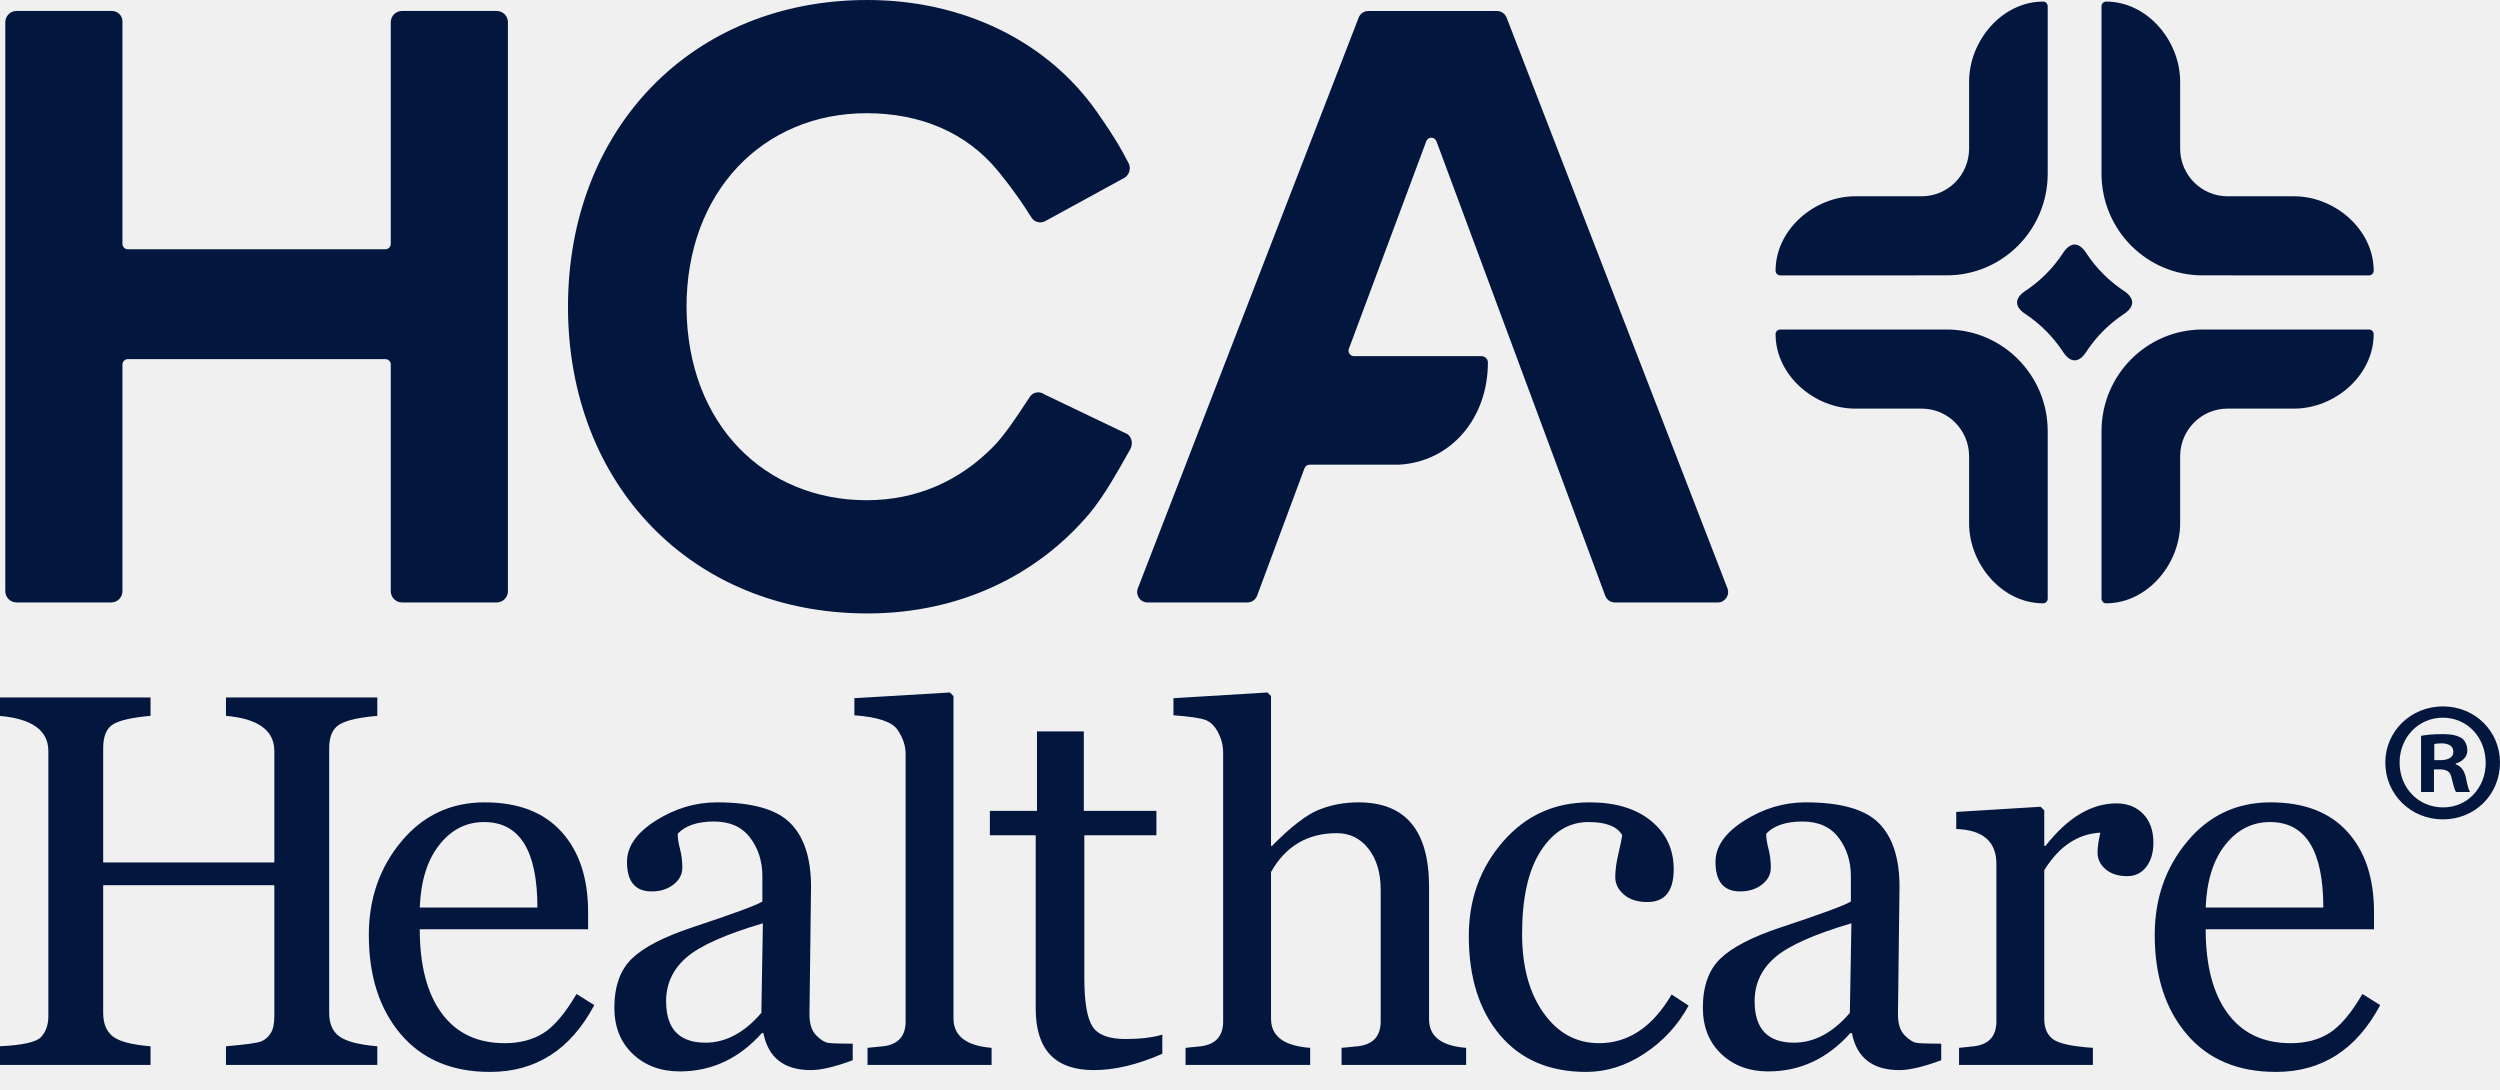
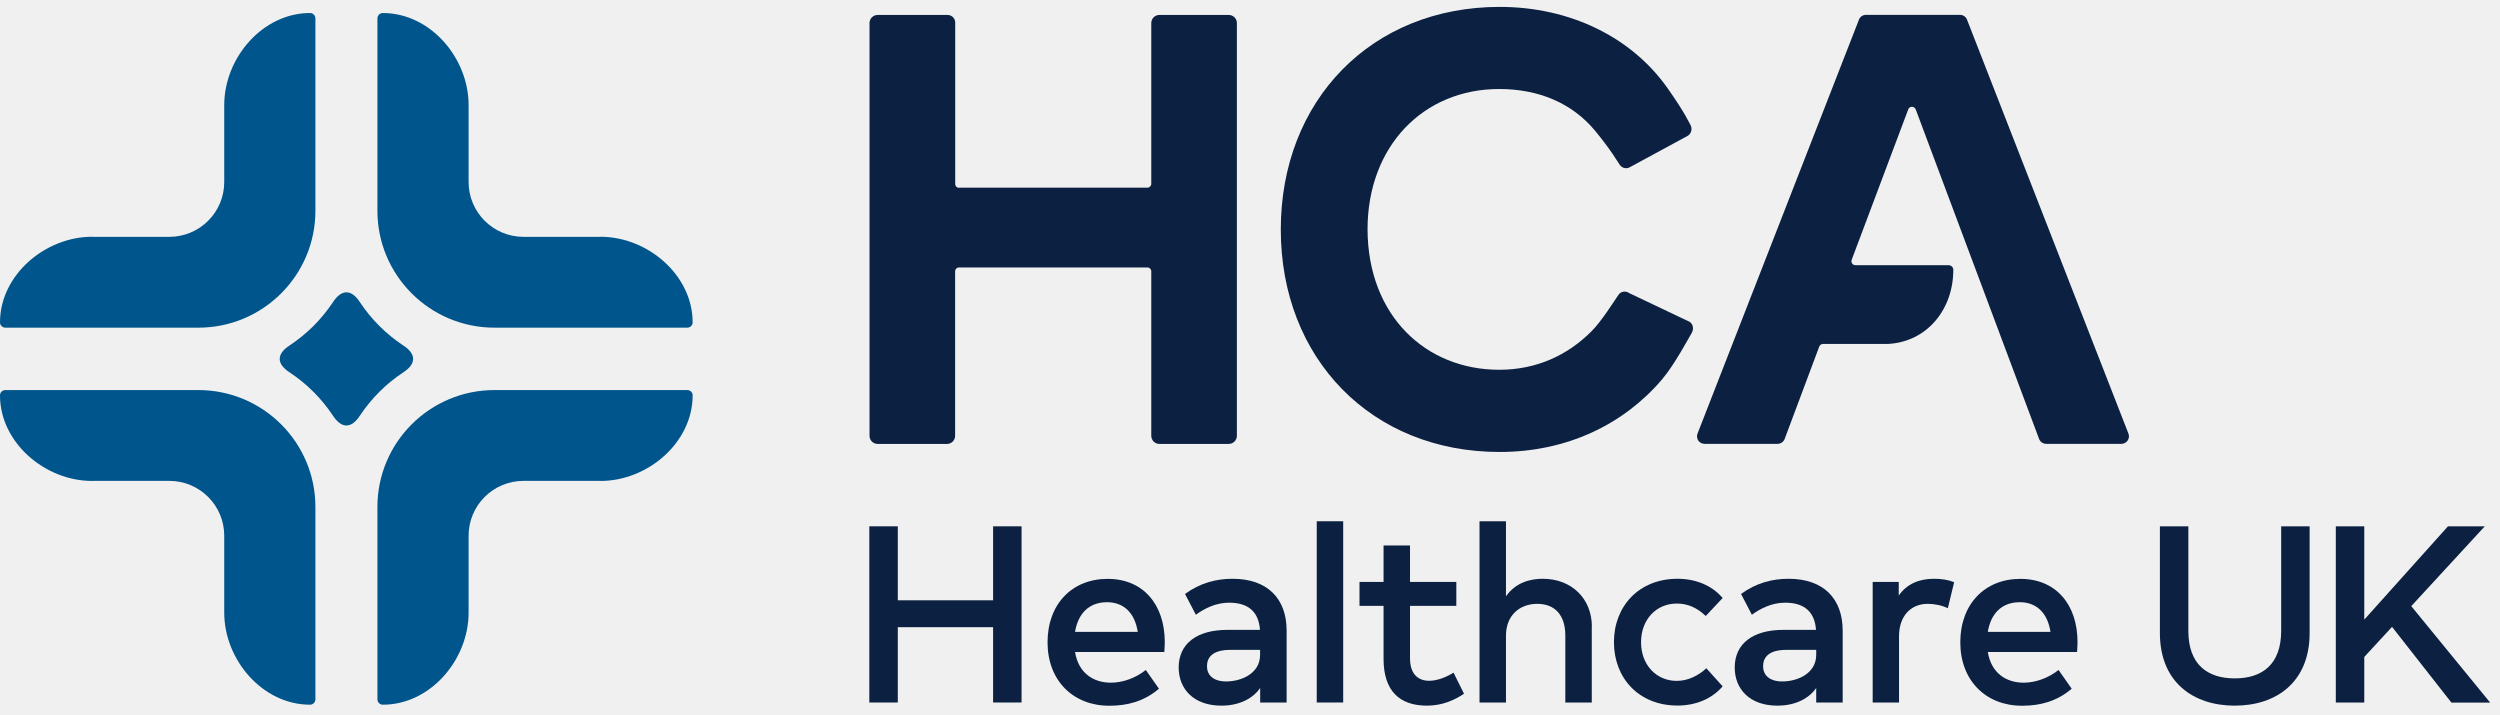
- <svg xmlns="http://www.w3.org/2000/svg" width="117" height="51" viewBox="0 0 117 51" fill="none">
-   <g id="Logos / HCA Stacked">
-     <path id="HCA" fill-rule="evenodd" clip-rule="evenodd" d="M52.633 8.316L48.95 10.331C48.729 10.472 48.437 10.417 48.285 10.199C48.252 10.153 48.21 10.085 48.153 9.996L48.153 9.996C47.935 9.653 47.515 8.99 46.698 7.994C45.228 6.2 43.072 5.298 40.556 5.298C35.713 5.298 32.13 8.976 32.13 14.354C32.148 19.91 35.847 23.41 40.556 23.41C42.921 23.41 44.907 22.496 46.462 20.931C47.007 20.384 47.653 19.399 48.015 18.846L48.015 18.846L48.015 18.845C48.09 18.731 48.153 18.635 48.2 18.565C48.355 18.336 48.671 18.299 48.89 18.463L52.768 20.319C52.994 20.488 53.029 20.804 52.882 21.05C52.849 21.104 52.793 21.204 52.718 21.338L52.718 21.338C52.376 21.949 51.644 23.259 50.98 24.043C48.54 26.925 44.913 28.709 40.593 28.709C32.377 28.709 26.582 22.679 26.582 14.354C26.582 6.03 32.377 0 40.593 0C45.091 0 49.035 1.943 51.343 5.247C52.258 6.556 52.567 7.157 52.709 7.433L52.709 7.433C52.745 7.502 52.77 7.551 52.792 7.585C52.946 7.831 52.876 8.162 52.633 8.316ZM5.983 11.665H18.037C18.175 11.665 18.288 11.551 18.288 11.411V1.04C18.288 0.749 18.522 0.513 18.812 0.513H23.247C23.537 0.513 23.771 0.749 23.771 1.04V27.667C23.771 27.958 23.537 28.194 23.247 28.194H18.812C18.522 28.194 18.288 27.958 18.288 27.667V17.058C18.288 16.919 18.175 16.806 18.037 16.806H5.983C5.844 16.806 5.731 16.919 5.731 17.058V27.667C5.731 27.958 5.497 28.194 5.207 28.194H0.772C0.483 28.194 0.248 27.958 0.248 27.667V1.04C0.248 0.749 0.483 0.513 0.772 0.513H5.242C5.513 0.513 5.731 0.733 5.731 1.004V11.411C5.731 11.551 5.844 11.665 5.983 11.665ZM70.509 0.823L80.844 27.532C80.966 27.851 80.733 28.195 80.393 28.195H75.578C75.376 28.195 75.196 28.069 75.125 27.879L67.226 6.612C67.144 6.39 66.832 6.39 66.749 6.612L63.128 16.321C63.065 16.488 63.188 16.668 63.367 16.668H69.333C69.494 16.668 69.633 16.798 69.634 16.96C69.639 19.521 67.95 21.615 65.458 21.748H61.289C61.183 21.748 61.088 21.815 61.05 21.916L58.832 27.879C58.761 28.069 58.581 28.195 58.379 28.195H53.702C53.362 28.195 53.128 27.851 53.252 27.532L63.586 0.823C63.659 0.637 63.838 0.514 64.037 0.514H70.058C70.257 0.514 70.436 0.637 70.509 0.823Z" fill="#03173E" />
-     <path id="Diamond Plus" fill-rule="evenodd" clip-rule="evenodd" d="M86.822 9.186H89.935C91.16 9.186 92.154 8.187 92.154 6.954V3.822C92.154 1.897 93.707 0.069 95.622 0.075C95.74 0.075 95.833 0.177 95.833 0.294V8.128C95.833 10.757 93.716 12.887 91.104 12.887L83.316 12.888C83.199 12.888 83.097 12.793 83.097 12.675C83.093 10.748 84.908 9.186 86.822 9.186ZM86.822 19.123H89.935C91.16 19.123 92.154 20.122 92.154 21.354V24.487C92.154 26.412 93.707 28.24 95.622 28.235C95.74 28.235 95.833 28.133 95.833 28.015V20.18C95.833 17.552 93.716 15.421 91.104 15.421L83.316 15.421C83.199 15.421 83.097 15.516 83.097 15.633C83.093 17.56 84.908 19.123 86.822 19.123ZM104.249 19.123H107.363C109.276 19.123 111.092 17.56 111.088 15.633C111.088 15.516 110.986 15.421 110.869 15.421L103.081 15.421C100.469 15.421 98.351 17.552 98.351 20.18V28.015C98.351 28.133 98.446 28.235 98.562 28.235C100.478 28.24 102.031 26.412 102.031 24.487V21.354C102.031 20.122 103.024 19.123 104.249 19.123ZM107.363 9.186H104.249C103.024 9.186 102.031 8.187 102.031 6.954V3.822C102.031 1.897 100.478 0.069 98.562 0.075C98.446 0.075 98.351 0.177 98.351 0.294V8.128C98.351 10.757 100.469 12.887 103.081 12.887L110.869 12.888C110.986 12.888 111.088 12.793 111.088 12.675C111.092 10.748 109.276 9.186 107.363 9.186ZM99.382 13.603C98.685 13.137 98.105 12.553 97.641 11.851C97.294 11.307 96.892 11.309 96.544 11.851C96.081 12.553 95.501 13.137 94.803 13.603C94.263 13.951 94.263 14.358 94.803 14.706C95.501 15.173 96.081 15.757 96.544 16.459C96.891 17 97.295 17.001 97.641 16.459C98.105 15.757 98.685 15.173 99.382 14.706C99.921 14.357 99.921 13.951 99.382 13.603Z" fill="#03173E" />
-     <path id="Healthcare" fill-rule="evenodd" clip-rule="evenodd" d="M40.6 49.039V49.839H46.406V49.039C45.217 48.942 44.623 48.482 44.623 47.658V32.578L44.455 32.408L39.985 32.675V33.475C41.078 33.556 41.751 33.782 42.003 34.153C42.257 34.525 42.383 34.901 42.383 35.28V47.803C42.383 48.538 41.989 48.93 41.202 48.978L40.6 49.039ZM10.575 48.966V49.839H17.658V48.966C16.806 48.893 16.218 48.742 15.893 48.512C15.568 48.282 15.406 47.912 15.406 47.403V35.017C15.406 34.467 15.568 34.096 15.893 33.902C16.218 33.708 16.806 33.575 17.658 33.502V32.642H10.575V33.502C12.085 33.632 12.839 34.181 12.839 35.151V40.362H4.829V35.017C4.829 34.452 4.987 34.076 5.305 33.89C5.621 33.704 6.201 33.575 7.045 33.502V32.642H-0.038V33.502C1.496 33.632 2.263 34.181 2.263 35.151V47.56C2.263 47.948 2.154 48.267 1.938 48.517C1.72 48.768 1.062 48.918 -0.038 48.966V49.839H7.045V48.966C6.161 48.893 5.571 48.738 5.274 48.5C4.976 48.262 4.829 47.896 4.829 47.403V41.428H12.839V47.56C12.839 47.916 12.781 48.183 12.664 48.36C12.548 48.538 12.404 48.663 12.231 48.736C12.058 48.809 11.506 48.886 10.575 48.966ZM22.657 38.472C24.32 38.472 25.151 39.805 25.151 42.471H19.645C19.693 41.226 19.998 40.249 20.561 39.538C21.123 38.827 21.821 38.472 22.657 38.472ZM22.934 50.166C25.079 50.166 26.704 49.124 27.813 47.04L26.982 46.518C26.451 47.423 25.935 48.033 25.434 48.348C24.931 48.663 24.327 48.821 23.62 48.821C22.343 48.821 21.362 48.357 20.675 47.427C19.989 46.498 19.645 45.185 19.645 43.489H27.523V42.689C27.523 41.097 27.108 39.842 26.277 38.926C25.446 38.009 24.247 37.55 22.681 37.55C21.099 37.55 19.8 38.16 18.784 39.38C17.768 40.6 17.261 42.058 17.261 43.756C17.261 45.678 17.76 47.228 18.759 48.403C19.76 49.578 21.151 50.166 22.934 50.166ZM35.703 43.21C33.952 43.727 32.76 44.26 32.126 44.809C31.491 45.359 31.174 46.041 31.174 46.858C31.174 48.15 31.789 48.797 33.017 48.797C33.965 48.797 34.836 48.332 35.631 47.403L35.703 43.21ZM39.907 49.62C39.072 49.928 38.421 50.081 37.956 50.081C36.695 50.081 35.952 49.504 35.727 48.348H35.655C34.587 49.544 33.306 50.142 31.812 50.142C30.921 50.142 30.188 49.869 29.614 49.324C29.039 48.779 28.752 48.057 28.752 47.16C28.752 46.159 29.026 45.393 29.571 44.864C30.118 44.335 31.057 43.848 32.39 43.404C34.293 42.774 35.39 42.37 35.679 42.192V41.004C35.679 40.31 35.488 39.709 35.107 39.205C34.725 38.7 34.161 38.447 33.415 38.447C32.644 38.447 32.077 38.637 31.717 39.017C31.717 39.219 31.752 39.457 31.824 39.731C31.897 40.007 31.933 40.297 31.933 40.604C31.933 40.919 31.794 41.184 31.517 41.398C31.24 41.612 30.901 41.719 30.499 41.719C29.728 41.719 29.343 41.258 29.343 40.337C29.343 39.619 29.793 38.974 30.692 38.404C31.591 37.835 32.547 37.55 33.559 37.55C35.205 37.55 36.349 37.876 36.992 38.526C37.635 39.176 37.956 40.167 37.956 41.501L37.883 47.476C37.883 47.912 37.986 48.236 38.191 48.445C38.396 48.656 38.58 48.775 38.745 48.803C38.91 48.831 39.297 48.845 39.907 48.845V49.62ZM54.396 49.317C53.24 49.827 52.172 50.081 51.193 50.081C49.377 50.081 48.471 49.124 48.471 47.209V39.089H46.326V37.95H48.531V34.229H50.723V37.95H54.12V39.089H50.747V45.766C50.747 46.874 50.871 47.627 51.121 48.027C51.369 48.427 51.887 48.626 52.674 48.626C53.357 48.626 53.931 48.559 54.396 48.421V49.317ZM62.785 49.039V49.839H68.615V49.039C67.459 48.95 66.88 48.506 66.88 47.706V41.501C66.88 38.867 65.779 37.55 63.579 37.55C62.913 37.55 62.29 37.667 61.712 37.901C61.134 38.136 60.407 38.697 59.532 39.586H59.484V32.578L59.315 32.408L54.918 32.675V33.475C55.673 33.531 56.171 33.604 56.412 33.692C56.652 33.782 56.852 33.977 57.008 34.28C57.165 34.583 57.243 34.892 57.243 35.208V47.803C57.243 48.53 56.853 48.922 56.074 48.978L55.484 49.039V49.839H61.315V49.039C60.094 48.95 59.484 48.498 59.484 47.681V40.81C60.166 39.598 61.194 38.992 62.568 38.992C63.17 38.992 63.662 39.234 64.043 39.719C64.424 40.205 64.616 40.846 64.616 41.647V47.803C64.616 48.538 64.214 48.93 63.411 48.978C63.218 48.995 63.009 49.014 62.785 49.039ZM79.028 47.063C78.522 47.984 77.833 48.732 76.962 49.306C76.091 49.88 75.181 50.166 74.233 50.166C72.515 50.166 71.169 49.59 70.198 48.439C69.226 47.288 68.74 45.743 68.74 43.804C68.74 42.091 69.272 40.621 70.336 39.392C71.401 38.164 72.752 37.55 74.39 37.55C75.603 37.55 76.562 37.839 77.269 38.417C77.976 38.995 78.329 39.748 78.329 40.677C78.329 41.703 77.92 42.215 77.1 42.215C76.635 42.215 76.267 42.099 75.998 41.865C75.729 41.63 75.594 41.359 75.594 41.052C75.594 40.73 75.643 40.366 75.74 39.962C75.836 39.549 75.896 39.259 75.92 39.089C75.687 38.677 75.162 38.472 74.342 38.472C73.434 38.472 72.689 38.922 72.108 39.823C71.524 40.723 71.234 42.019 71.234 43.707C71.234 45.233 71.569 46.468 72.24 47.409C72.91 48.35 73.776 48.821 74.836 48.821C76.209 48.821 77.341 48.061 78.233 46.542L79.028 47.063ZM83.068 44.809C83.702 44.26 84.894 43.727 86.645 43.21L86.573 47.403C85.778 48.332 84.906 48.797 83.959 48.797C82.73 48.797 82.116 48.15 82.116 46.858C82.116 46.041 82.433 45.359 83.068 44.809ZM88.897 50.081C89.363 50.081 90.013 49.928 90.849 49.62V48.845C90.239 48.845 89.851 48.831 89.687 48.803C89.522 48.775 89.338 48.656 89.132 48.445C88.928 48.236 88.825 47.912 88.825 47.476L88.897 41.501C88.897 40.167 88.576 39.176 87.934 38.526C87.291 37.876 86.147 37.55 84.501 37.55C83.489 37.55 82.533 37.835 81.634 38.404C80.734 38.974 80.285 39.619 80.285 40.337C80.285 41.258 80.67 41.719 81.441 41.719C81.843 41.719 82.182 41.612 82.459 41.398C82.736 41.184 82.874 40.919 82.874 40.604C82.874 40.297 82.838 40.007 82.766 39.731C82.694 39.457 82.658 39.219 82.658 39.017C83.019 38.637 83.585 38.447 84.356 38.447C85.103 38.447 85.667 38.7 86.049 39.205C86.43 39.709 86.621 40.31 86.621 41.004V42.192C86.332 42.37 85.236 42.774 83.332 43.404C81.999 43.848 81.059 44.335 80.513 44.864C79.968 45.393 79.694 46.159 79.694 47.16C79.694 48.057 79.981 48.779 80.555 49.324C81.129 49.869 81.862 50.142 82.754 50.142C84.247 50.142 85.528 49.544 86.597 48.348H86.669C86.894 49.504 87.636 50.081 88.897 50.081ZM98.297 38.968C97.237 39.025 96.362 39.61 95.671 40.725V47.681C95.671 48.117 95.81 48.437 96.087 48.639C96.364 48.841 96.985 48.974 97.948 49.039V49.839H91.684V49.039L92.263 48.978C93.041 48.922 93.431 48.53 93.431 47.803V40.434C93.431 39.384 92.805 38.839 91.552 38.798V37.998L95.503 37.756L95.671 37.926V39.586H95.732C96.768 38.261 97.876 37.598 99.057 37.598C99.563 37.598 99.976 37.762 100.297 38.089C100.618 38.417 100.779 38.867 100.779 39.44C100.779 39.901 100.669 40.277 100.447 40.567C100.227 40.858 99.927 41.004 99.55 41.004C99.133 41.004 98.797 40.897 98.544 40.683C98.291 40.469 98.165 40.205 98.165 39.888C98.165 39.647 98.209 39.34 98.297 38.968ZM106.237 38.472C107.9 38.472 108.731 39.805 108.731 42.471H103.226C103.274 41.226 103.579 40.249 104.141 39.538C104.703 38.827 105.403 38.472 106.237 38.472ZM106.515 50.166C108.659 50.166 110.285 49.124 111.393 47.04L110.562 46.518C110.032 47.423 109.516 48.033 109.014 48.348C108.513 48.663 107.907 48.821 107.201 48.821C105.924 48.821 104.942 48.357 104.256 47.427C103.57 46.498 103.226 45.185 103.226 43.489H111.104V42.689C111.104 41.097 110.689 39.842 109.857 38.926C109.026 38.009 107.828 37.55 106.262 37.55C104.679 37.55 103.38 38.16 102.364 39.38C101.348 40.6 100.841 42.058 100.841 43.756C100.841 45.678 101.341 47.228 102.341 48.403C103.34 49.578 104.732 50.166 106.515 50.166Z" fill="#03173E" />
-     <path id="Trademark" fill-rule="evenodd" clip-rule="evenodd" d="M113.926 35.575H114.213C114.547 35.575 114.818 35.462 114.818 35.19C114.818 34.949 114.643 34.789 114.26 34.789C114.101 34.789 113.989 34.806 113.926 34.822V35.575ZM113.91 37.065H113.305V34.437C113.544 34.389 113.878 34.357 114.308 34.357C114.803 34.357 115.025 34.437 115.216 34.549C115.36 34.661 115.471 34.869 115.471 35.126C115.471 35.415 115.248 35.639 114.929 35.735V35.768C115.184 35.863 115.328 36.056 115.407 36.408C115.487 36.809 115.535 36.969 115.599 37.065H114.945C114.866 36.969 114.818 36.729 114.738 36.424C114.69 36.136 114.531 36.008 114.197 36.008H113.91V37.065ZM112.301 35.687C112.301 36.857 113.161 37.786 114.34 37.786C115.487 37.786 116.331 36.857 116.331 35.703C116.331 34.533 115.487 33.588 114.325 33.588C113.161 33.588 112.301 34.533 112.301 35.687ZM117 35.687C117 37.178 115.838 38.347 114.325 38.347C112.827 38.347 111.632 37.178 111.632 35.687C111.632 34.229 112.827 33.059 114.325 33.059C115.838 33.059 117 34.229 117 35.687Z" fill="#03173E" />
+ <svg xmlns="http://www.w3.org/2000/svg" width="161" height="46" viewBox="0 0 161 46" fill="none">
+   <g clip-path="url(#clip0_19472_5948)">
+     <path d="M65.788 33.895V45.241H63.955V40.391H57.818V45.241H55.984V33.895H57.818V38.659H63.955V33.895H65.788Z" fill="#0C2141" />
+     <path d="M74.975 41.987H69.233C69.456 43.374 70.444 43.965 71.543 43.965C72.32 43.965 73.148 43.657 73.79 43.146L74.636 44.353C73.685 45.167 72.611 45.45 71.438 45.45C69.11 45.45 67.462 43.83 67.462 41.365C67.462 38.9 69.042 37.279 71.333 37.279C73.623 37.279 75.012 38.93 75.012 41.358C75.012 41.58 74.994 41.796 74.981 41.993L74.975 41.987ZM73.271 40.693C73.086 39.485 72.376 38.782 71.296 38.782C70.092 38.782 69.419 39.559 69.233 40.693H73.271Z" fill="#0C2141" />
+     <path d="M82.859 40.613V45.241H81.155V44.31C80.742 44.908 79.914 45.444 78.655 45.444C76.895 45.444 75.907 44.391 75.907 42.985C75.907 41.469 77.05 40.563 79.05 40.563H81.143C81.063 39.436 80.427 38.813 79.155 38.813C78.297 38.813 77.562 39.189 77.013 39.59L76.315 38.252C77.297 37.531 78.346 37.273 79.377 37.273C81.624 37.273 82.859 38.548 82.859 40.613ZM81.149 42.178V41.852H79.223C78.068 41.852 77.729 42.357 77.729 42.905C77.729 43.454 78.112 43.885 78.97 43.885C79.914 43.885 81.149 43.392 81.149 42.172V42.178Z" fill="#0C2141" />
+     <path d="M84.798 33.569H86.502V45.241H84.798V33.569Z" fill="#0C2141" />
+     <path d="M94.287 44.674C93.663 45.093 92.873 45.444 91.898 45.444C90.132 45.444 89.101 44.495 89.101 42.431V39.017H87.551V37.476H89.101V35.128H90.805V37.476H93.787V39.017H90.805V42.394C90.805 43.441 91.354 43.842 92.04 43.842C92.564 43.842 93.145 43.608 93.608 43.318L94.281 44.674H94.287Z" fill="#0C2141" />
+     <path d="M102.51 40.36V45.241H100.806V40.921C100.806 39.614 100.134 38.887 98.998 38.887C97.862 38.887 96.985 39.633 96.985 40.939V45.241H95.281V33.569H96.985V38.4C97.621 37.501 98.565 37.273 99.356 37.273C101.208 37.273 102.517 38.548 102.517 40.36H102.51Z" fill="#0C2141" />
+     <path d="M103.937 41.358C103.937 39.035 105.554 37.273 108.03 37.273C109.19 37.273 110.246 37.692 110.938 38.511L109.851 39.67C109.308 39.158 108.727 38.869 107.98 38.869C106.672 38.869 105.684 39.892 105.684 41.358C105.684 42.825 106.672 43.848 107.98 43.848C108.727 43.848 109.394 43.497 109.888 43.035L110.938 44.2C110.234 45.019 109.19 45.438 108.03 45.438C105.554 45.438 103.937 43.682 103.937 41.352V41.358Z" fill="#0C2141" />
+     <path d="M118.668 40.613V45.241H116.964V44.31C116.55 44.908 115.723 45.444 114.463 45.444C112.697 45.444 111.716 44.391 111.716 42.985C111.716 41.469 112.858 40.563 114.858 40.563H116.951C116.871 39.436 116.235 38.813 114.963 38.813C114.105 38.813 113.37 39.189 112.821 39.59L112.123 38.252C113.105 37.531 114.154 37.273 115.186 37.273C117.433 37.273 118.668 38.548 118.668 40.613ZM116.964 42.178V41.852H115.037C113.883 41.852 113.543 42.357 113.543 42.905C113.543 43.454 113.926 43.885 114.784 43.885C115.729 43.885 116.964 43.392 116.964 42.172V42.178Z" fill="#0C2141" />
+     <path d="M125.848 37.494L125.44 39.171C125.082 38.986 124.563 38.887 124.15 38.887C123.045 38.887 122.298 39.682 122.298 40.97V45.241H120.6V37.476H122.279V38.351C122.798 37.611 123.588 37.273 124.539 37.273C125.057 37.273 125.459 37.34 125.848 37.494Z" fill="#0C2141" />
+     <path d="M133.756 41.987H128.015C128.237 43.374 129.225 43.965 130.324 43.965C131.101 43.965 131.929 43.657 132.571 43.146L133.417 44.353C132.466 45.167 131.392 45.45 130.219 45.45C127.891 45.45 126.243 43.83 126.243 41.365C126.243 38.9 127.823 37.279 130.114 37.279C132.404 37.279 133.793 38.93 133.793 41.358C133.793 41.58 133.775 41.796 133.762 41.993L133.756 41.987ZM132.052 40.693C131.867 39.485 131.157 38.782 130.077 38.782C128.873 38.782 128.2 39.559 128.015 40.693H132.052Z" fill="#0C2141" />
+     <path d="M139.097 40.767V33.895H140.93V40.631C140.93 42.794 142.159 43.688 143.918 43.688C145.678 43.688 146.907 42.794 146.907 40.631V33.895H148.74V40.767C148.74 43.922 146.604 45.444 143.918 45.444C141.233 45.444 139.097 43.922 139.097 40.767Z" fill="#0C2141" />
+     <path d="M154.056 40.36L152.259 42.308V45.241H150.426V33.895H152.259V39.904L157.649 33.895H160.02L155.285 39.035L160.366 45.247H157.871L154.044 40.366L154.056 40.36Z" fill="#0C2141" />
+     <path d="M5.939 30.968H10.903C12.854 30.968 14.441 32.546 14.441 34.499V39.454C14.441 42.499 16.916 45.389 19.972 45.383C20.158 45.383 20.312 45.223 20.312 45.038V32.645C20.312 28.491 16.935 25.12 12.774 25.12H0.346C0.161 25.12 9.85519e-06 25.268 9.85519e-06 25.453C-0.006 28.497 2.889 30.974 5.939 30.974V30.968Z" fill="#00558C" />
+     <path d="M5.939 15.253H10.903C12.854 15.253 14.441 13.676 14.441 11.722V6.767C14.441 3.723 16.916 0.833 19.972 0.839C20.158 0.839 20.312 0.999 20.312 1.184V13.577C20.312 17.731 16.935 21.102 12.774 21.102H0.346C0.161 21.102 9.85519e-06 20.954 9.85519e-06 20.769C-0.006 17.725 2.889 15.247 5.939 15.247V15.253Z" fill="#00558C" />
+     <path d="M38.679 30.968H33.715C31.764 30.968 30.178 32.546 30.178 34.499V39.454C30.178 42.499 27.702 45.389 24.646 45.383C24.461 45.383 24.306 45.223 24.306 45.038V32.645C24.306 28.491 27.683 25.12 31.845 25.12H44.26C44.446 25.12 44.606 25.268 44.606 25.453C44.612 28.497 41.717 30.974 38.667 30.974L38.679 30.968Z" fill="#00558C" />
+     <path d="M38.679 15.253H33.715C31.764 15.253 30.178 13.676 30.178 11.722V6.767C30.178 3.723 27.702 0.833 24.646 0.839C24.461 0.839 24.306 0.999 24.306 1.184V13.577C24.306 17.731 27.683 21.102 31.845 21.102H44.26C44.446 21.102 44.606 20.954 44.606 20.769C44.612 17.725 41.717 15.247 38.667 15.247L38.679 15.253Z" fill="#00558C" />
+     <path d="M23.183 19.469C23.924 20.578 24.85 21.502 25.961 22.242C26.819 22.79 26.819 23.437 25.961 23.986C24.85 24.725 23.924 25.65 23.183 26.759C22.633 27.616 21.985 27.616 21.436 26.759C20.695 25.65 19.769 24.725 18.657 23.986C17.799 23.437 17.799 22.79 18.657 22.242C19.769 21.502 20.695 20.578 21.436 19.469C21.991 18.612 22.633 18.612 23.183 19.469Z" fill="#00558C" />
+     <path d="M61.763 12.086H73.889C74.031 12.086 74.142 11.975 74.142 11.833V1.486C74.142 1.196 74.376 0.962 74.666 0.962H79.13C79.42 0.962 79.655 1.196 79.655 1.486V28.066C79.655 28.355 79.42 28.589 79.13 28.589H74.666C74.376 28.589 74.142 28.355 74.142 28.066V17.478C74.142 17.336 74.031 17.225 73.889 17.225H61.763C61.621 17.225 61.51 17.336 61.51 17.478V28.066C61.51 28.355 61.276 28.589 60.985 28.589H56.522C56.231 28.589 55.997 28.355 55.997 28.066V1.486C55.997 1.196 56.231 0.962 56.522 0.962H61.022C61.294 0.962 61.516 1.184 61.516 1.455V11.845C61.516 11.987 61.627 12.098 61.769 12.098L61.763 12.086Z" fill="#0C2141" />
+     <path d="M108.691 8.746L104.986 10.755C104.764 10.896 104.474 10.841 104.319 10.625C104.165 10.409 103.758 9.676 102.727 8.425C101.245 6.632 99.078 5.732 96.547 5.732C91.675 5.732 88.07 9.405 88.07 14.773C88.088 20.319 91.811 23.813 96.547 23.813C98.924 23.813 100.924 22.901 102.486 21.342C103.146 20.683 103.955 19.382 104.233 18.982C104.387 18.754 104.708 18.717 104.924 18.877L108.826 20.732C109.055 20.898 109.086 21.219 108.937 21.459C108.752 21.761 107.839 23.493 107.024 24.448C104.566 27.326 100.918 29.107 96.577 29.107C88.311 29.107 82.483 23.086 82.483 14.779C82.483 6.472 88.311 0.444 96.577 0.444C101.103 0.444 105.073 2.386 107.394 5.683C108.542 7.316 108.746 7.846 108.851 8.018C109.005 8.265 108.937 8.598 108.691 8.746Z" fill="#0C2141" />
+     <path d="M137.072 27.924L126.675 1.264C126.601 1.079 126.422 0.956 126.224 0.956H120.168C119.97 0.956 119.785 1.079 119.717 1.264L109.32 27.924C109.197 28.244 109.431 28.583 109.771 28.583H114.475C114.679 28.583 114.858 28.46 114.932 28.269L117.161 22.316C117.198 22.217 117.297 22.149 117.402 22.149H121.594C124.1 22.014 125.798 19.925 125.792 17.367C125.792 17.207 125.65 17.078 125.49 17.078H119.489C119.31 17.078 119.186 16.899 119.248 16.732L122.89 7.045C122.971 6.823 123.285 6.823 123.372 7.045L131.318 28.269C131.392 28.46 131.571 28.583 131.775 28.583H136.621C136.961 28.583 137.195 28.238 137.072 27.924Z" fill="#0C2141" />
  </g>
+   <defs>
+     <clipPath id="clip0_19472_5948">
+       <rect width="160.372" height="45" fill="white" transform="translate(0 0.444397)" />
+     </clipPath>
+   </defs>
</svg>
